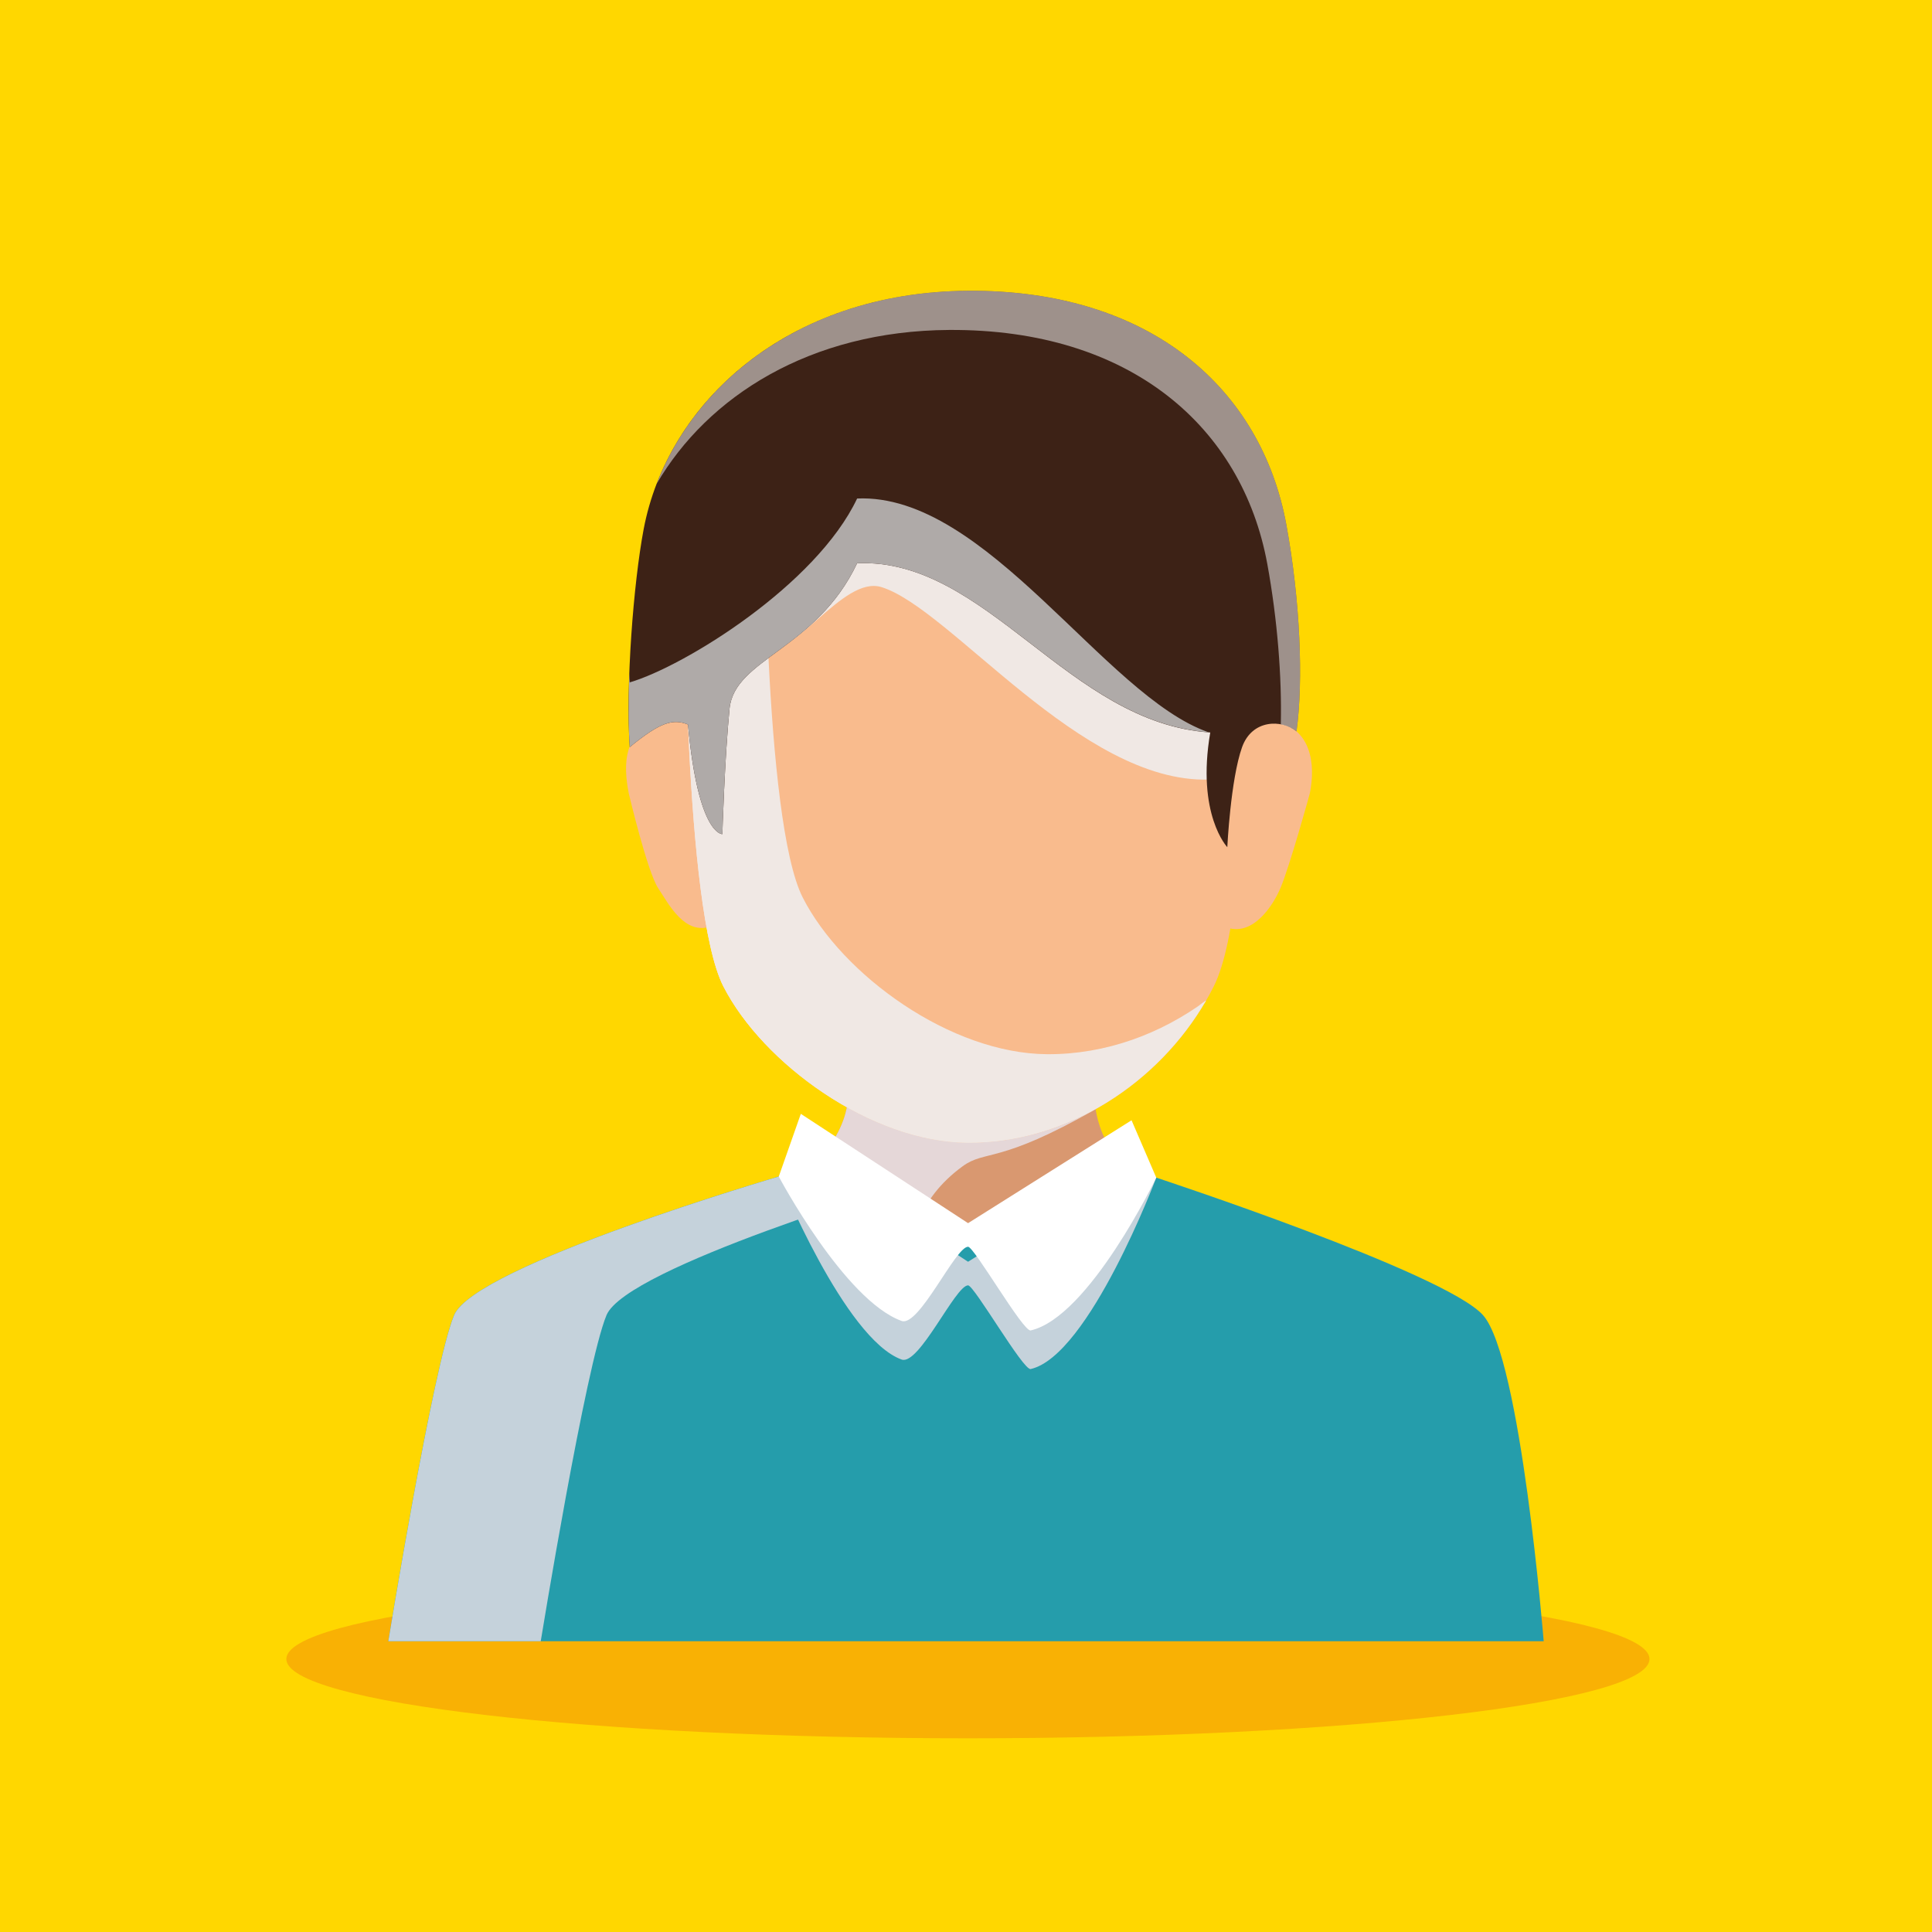
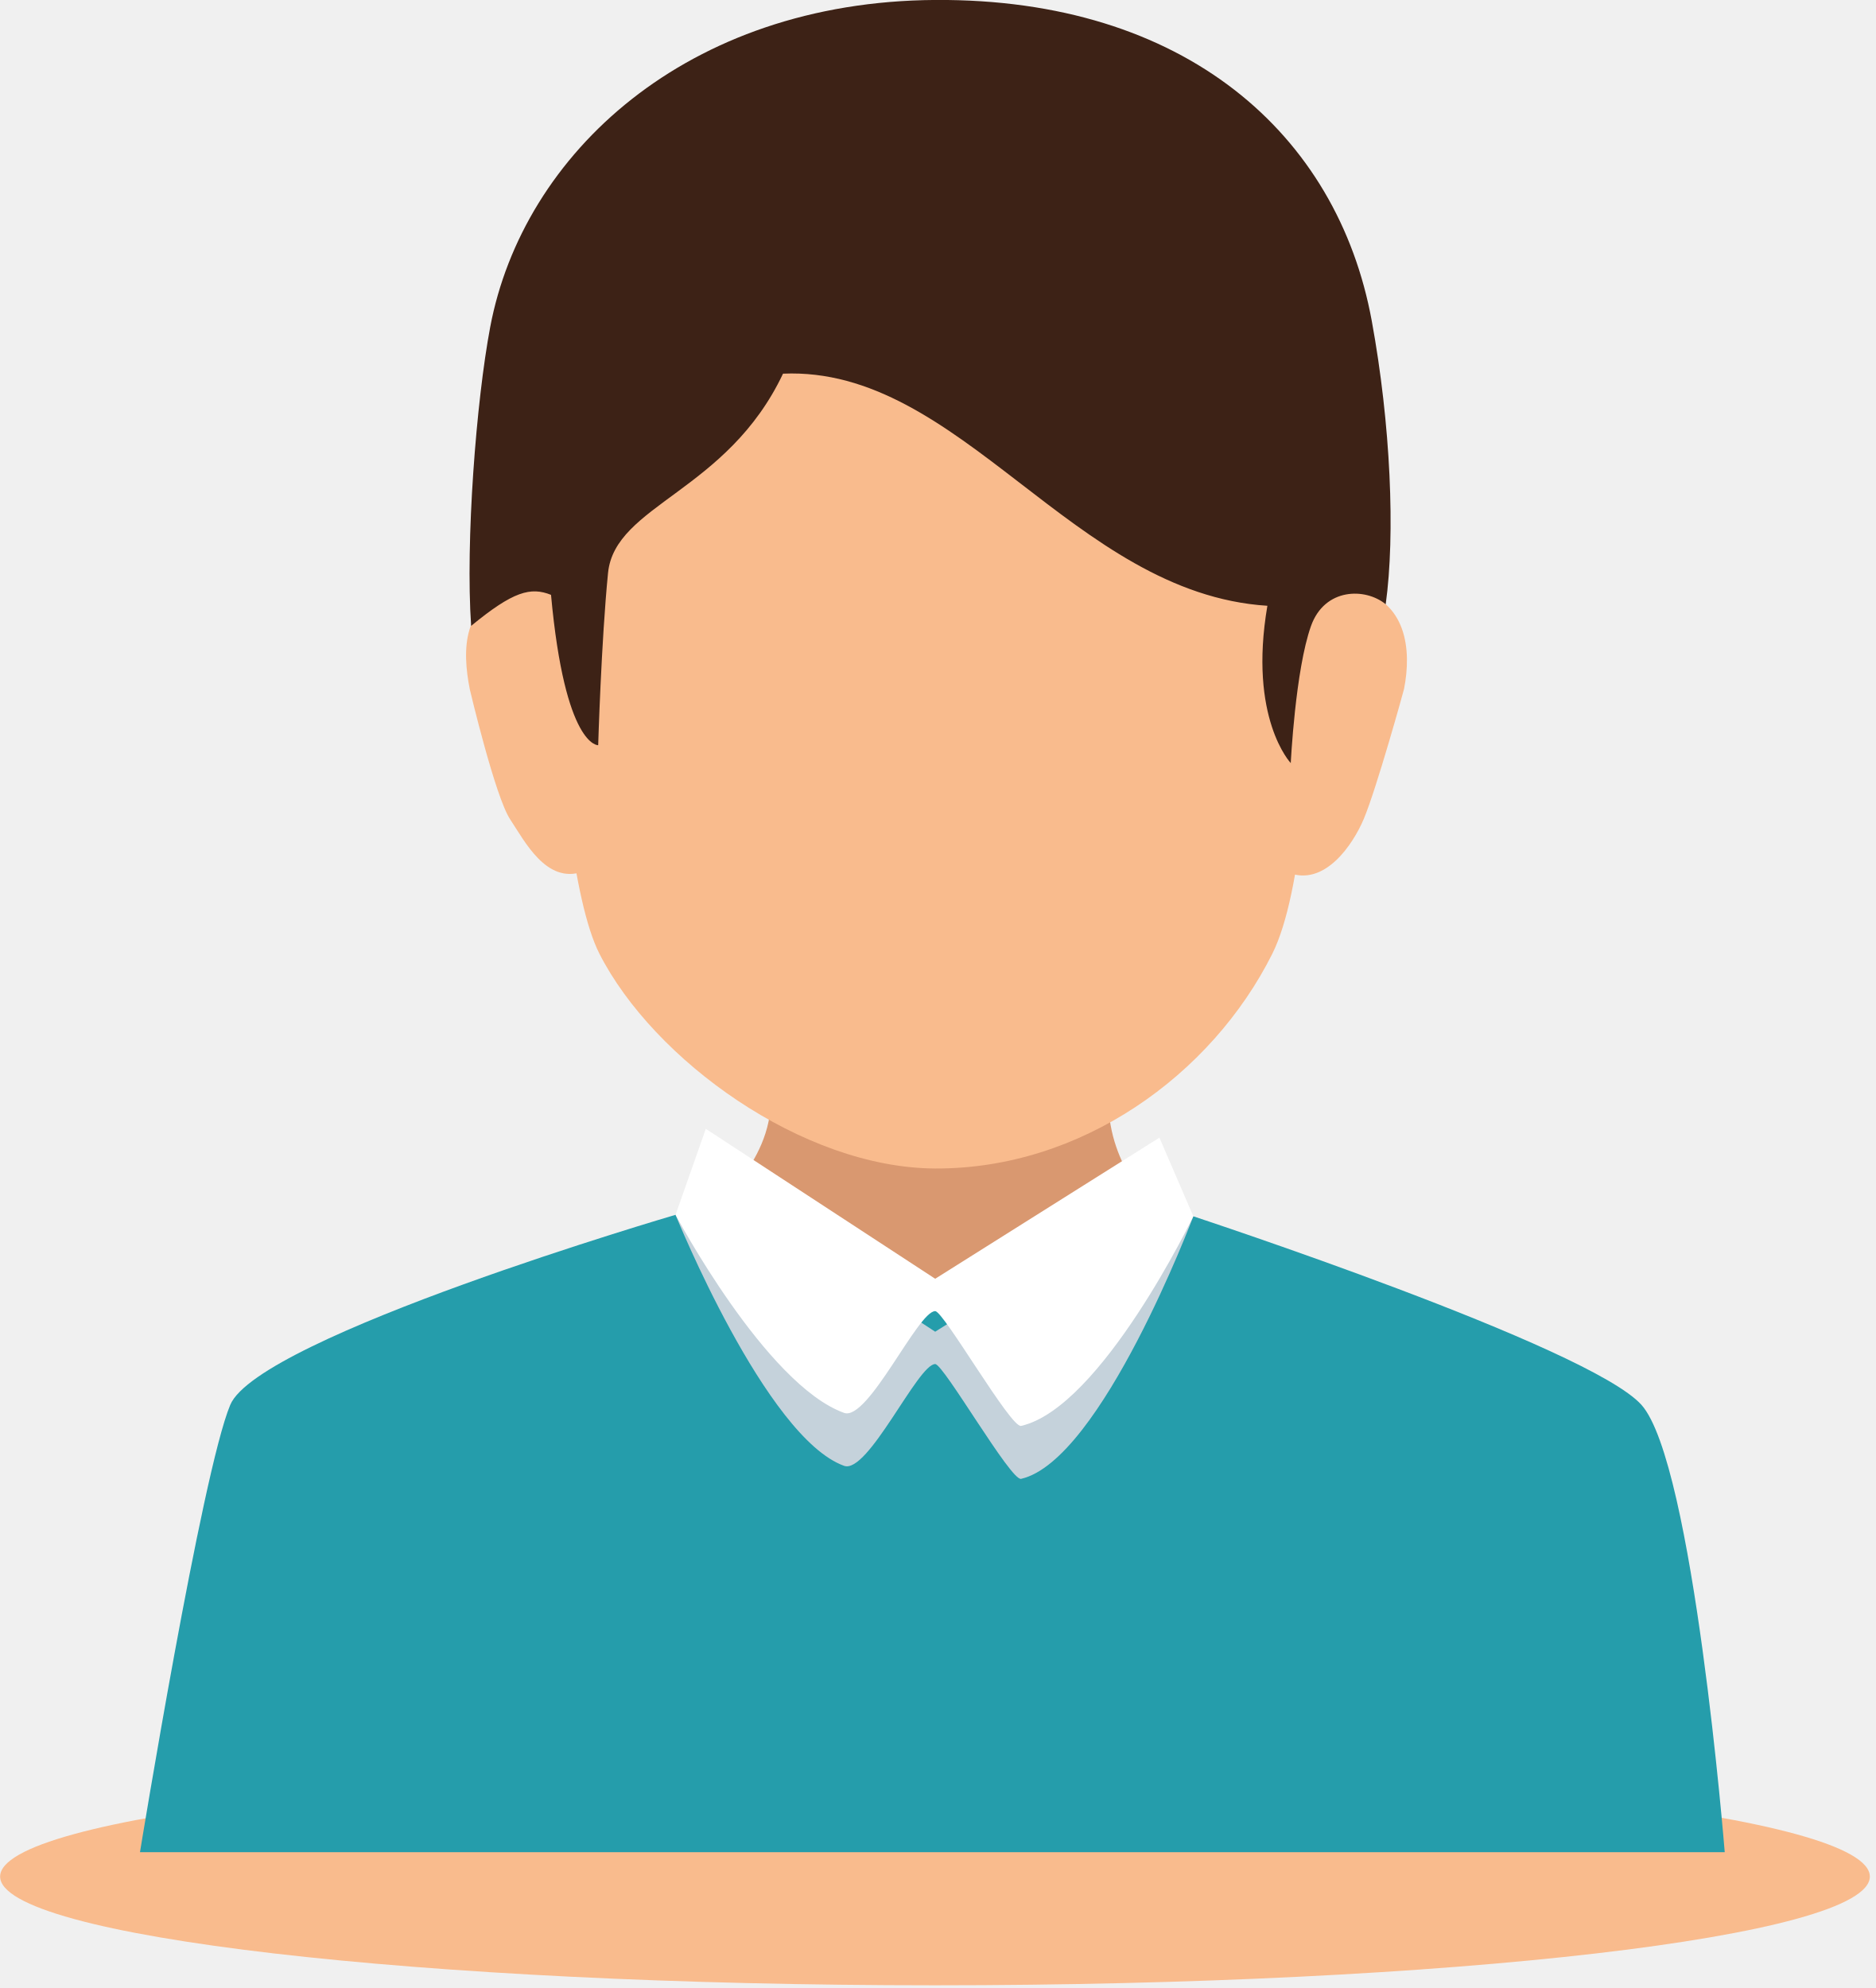
- <svg xmlns="http://www.w3.org/2000/svg" version="1.1" id="Capa_1" x="0px" y="0px" viewBox="0 0 425.197 425.197" style="enable-background:new 0 0 425.197 425.197;" xml:space="preserve">
-   <rect x="0" style="fill:#FFD700;" width="425.197" height="425.197" />
-   <ellipse style="fill:#F9B104;" cx="213.02" cy="365.117" rx="150" ry="17.448" />
-   <g>
-     <path style="fill:#F9BB8D;" d="M160.774,169.199c-1.246-6.277-7.222-12.121-15.422-10.329c-8.191,1.797-8.221,9.438-6.975,15.722   c0.07,0.325,4.101,17.302,6.472,20.871c2.367,3.578,5.805,10.366,11.568,8.432c3.812-1.279,6.056-8.068,6.958-12.968   C164.276,186.025,160.774,169.199,160.774,169.199z" />
-     <path style="fill:#F9BB8D;" d="M265.1,168.944c1.247-6.278,7.221-12.121,15.421-10.328c8.199,1.794,9.002,9.66,7.76,15.935   c-0.069,0.333-4.427,16.044-6.471,20.881c-1.682,3.983-6.261,10.997-12.212,8.544c-3.72-1.535-6.197-8.407-7.1-13.307   C261.598,185.77,265.1,168.944,265.1,168.944z" />
-     <path style="fill:#259DAB;" d="M85.461,361.205h254.276c0,0-5.012-62.414-13.354-71.767c-8.346-9.353-71.91-30.263-71.91-30.263   l-83.081-0.241c0,0-66.884,19.574-71.452,30.504C95.371,300.366,85.461,361.205,85.461,361.205z" />
-     <path style="fill:#C5D2DB;" d="M204.605,259.028l-33.212-0.095c0,0-66.884,19.574-71.452,30.504   c-4.569,10.929-14.479,71.767-14.479,71.767h33.543c0,0,9.91-60.839,14.478-71.767C137.874,278.933,199.79,260.451,204.605,259.028   z" />
-     <path style="fill:#D99870;" d="M180.38,254.849c0,0,20.945,17.175,32.693,17.175c11.745,0,32.685-17.175,32.685-17.175   s-8.862-10.315-2.753-23.867c6.108-13.549-68.125-12.439-59.495,0C192.136,243.422,180.38,254.849,180.38,254.849z" />
-     <path style="fill:#E5D7D8;" d="M202.142,268.927c1.563-4.294,4.7-8.598,9.729-12.261c5.027-3.665,8.003-0.374,29.269-12.578   c-0.584-3.723-0.348-8.198,1.865-13.107c6.108-13.549-68.125-12.439-59.495,0c8.626,12.44-3.13,23.867-3.13,23.867   S191.544,263.983,202.142,268.927z" />
-     <path style="fill:#C5D2DB;" d="M176.247,253.633l-4.855,5.301c0,0,14.473,35.747,27.041,40.277   c3.837,1.385,11.834-16.331,14.622-16.331c1.345,0,12.141,18.793,13.781,18.42c12.874-2.936,27.637-42.125,27.637-42.125   l-5.442-4.128l-35.976,22.642L176.247,253.633z" />
-     <path style="fill:#F9BB8D;" d="M273.104,121.97c0-27.239-16.875-54.569-61.553-54.569c-44.678,0-60.9,29.907-60.9,57.149   c0,1.43-0.138,75.5,8.538,92.508c8.674,17.004,32.553,34.362,53.879,34.442c23.321,0.092,44.278-14.889,54.07-34.442   C276.933,197.499,273.104,121.97,273.104,121.97z" />
-     <path style="fill:#F0E8E4;" d="M167.844,128.104c0.382,0.272,0.728,0.509,1.178,0.838c1.222,1.15-4.913,14.826-3.127,14.895   c8.85,1.862,19.468-17.307,28.115-14.621c15.224,4.739,43.856,43.108,71.957,42.357c7.385-7.121,7.138-49.604,7.138-49.604   c0-27.239-16.875-54.569-61.553-54.569c-37.018,0-54.458,20.535-59.365,43.068C159.097,113.422,164.882,119.134,167.844,128.104z" />
-     <path style="fill:#F0E8E4;" d="M230.563,232.011c-21.327-0.081-45.204-17.439-53.88-34.445   c-8.674-17.009-8.535-91.077-8.535-92.508c0-9.471,2.017-19.238,6.453-27.981c-17.037,11.015-23.948,29.778-23.948,47.474   c0,1.43-0.138,75.5,8.538,92.508c8.674,17.004,32.553,34.362,53.879,34.442c22.049,0.086,41.971-13.306,52.357-31.293   C255.493,227.532,243.391,232.059,230.563,232.011z" />
-     <g>
-       <path style="fill:#F0E8E4;" d="M265.126,220.657c0.092-0.155,0.21-0.294,0.301-0.449c-0.5,0.365-1.025,0.693-1.535,1.047    C264.31,221.068,264.715,220.852,265.126,220.657z" />
-       <path style="fill:#F0E8E4;" d="M223.192,245.755c-21.324-0.08-45.205-17.436-53.878-34.445    c-8.675-17.008-8.538-91.073-8.538-92.507c0-12.206,3.396-24.859,11.025-35.188c0.799-2.226,1.722-4.417,2.799-6.539    c-17.037,11.015-23.948,29.778-23.948,47.474c0,1.43-0.138,75.5,8.538,92.508c8.674,17.004,32.553,34.362,53.879,34.442    c12.096,0.049,23.479-4.054,33.073-10.653C239.013,243.984,231.25,245.789,223.192,245.755z" />
-     </g>
-     <path style="fill:#3D2216;" d="M283.099,115.474c-5.498-29.987-29.987-51.729-70.029-51.48   c-39.926,0.25-66.168,24.721-71.414,52.478c-2.249,11.888-3.986,34.487-3.062,47.957c6.759-5.558,9.546-6.281,12.819-4.978   c2.239,24.494,7.568,24.126,7.568,24.126s0.491-16.634,1.578-27.626c1.089-10.989,19.082-12.986,28.078-31.991   c28.49-1.239,46.48,35.247,77.718,37.245c-3.09,18.058,3.751,25.242,3.751,25.242s0.725-14.918,3.245-21.993   c2.197-6.165,8.749-6.165,11.988-3.491C286.895,149.744,286.137,132.041,283.099,115.474z" />
-     <g style="opacity:0.5;">
-       <path style="fill:#FFFFFF;" d="M283.099,115.474c-5.498-29.987-29.987-51.729-70.029-51.48    c-35.045,0.218-59.537,19.102-68.552,42.487c11.23-19.229,33.751-33.676,64.356-33.865c40.044-0.247,64.532,21.492,70.031,51.482    c2.233,12.181,3.224,24.957,2.978,35.339c1.301,0.244,2.52,0.758,3.456,1.526C286.895,149.744,286.137,132.041,283.099,115.474z" />
-     </g>
-     <g>
-       <path style="fill:#AFAAA8;" d="M188.638,109.712c-8.996,19.007-37.985,36.917-50.044,40.469c-0.042-0.615-0.052-1.339-0.083-1.992    c-0.221,5.941-0.232,11.635,0.083,16.24c6.759-5.558,9.546-6.281,12.819-4.978c2.239,24.494,7.568,24.126,7.568,24.126    s0.491-16.634,1.578-27.626c1.089-10.989,19.082-12.986,28.078-31.991c28.366-1.235,46.339,34.911,77.329,37.193    C243.109,153.218,217.128,108.475,188.638,109.712z" />
-     </g>
-     <path style="fill:#FFFFFF;" d="M176.247,245.137l-4.855,13.797c0,0,14.473,27.251,27.041,31.781   c3.837,1.385,11.834-16.329,14.622-16.329c1.345,0,12.141,18.794,13.781,18.418c12.874-2.936,27.637-33.629,27.637-33.629   l-5.442-12.624l-35.976,22.643L176.247,245.137z" />
-   </g>
+ <svg xmlns="http://www.w3.org/2000/svg" width="301" height="319" viewBox="0 0 301 319" fill="none">
+   <path d="M150.02 318.565C232.863 318.565 300.02 310.753 300.02 301.117C300.02 291.481 232.863 283.669 150.02 283.669C67.177 283.669 0.02 291.481 0.02 301.117C0.02 310.753 67.177 318.565 150.02 318.565Z" fill="#F9BB8D" />
+   <path d="M97.774 105.199C96.528 98.922 90.552 93.078 82.352 94.87C74.161 96.667 74.131 104.308 75.377 110.592C75.447 110.917 79.478 127.894 81.849 131.463C84.216 135.041 87.654 141.829 93.417 139.895C97.229 138.616 99.473 131.827 100.375 126.927C101.276 122.025 97.774 105.199 97.774 105.199Z" fill="#F9BB8D" />
+   <path d="M202.1 104.944C203.347 98.666 209.321 92.823 217.521 94.616C225.72 96.41 226.523 104.276 225.281 110.551C225.212 110.884 220.854 126.595 218.81 131.432C217.128 135.415 212.549 142.429 206.598 139.976C202.878 138.441 200.401 131.569 199.498 126.669C198.598 121.77 202.1 104.944 202.1 104.944Z" fill="#F9BB8D" />
+   <path d="M22.461 297.205H276.737C276.737 297.205 271.725 234.791 263.383 225.438C255.037 216.085 191.473 195.175 191.473 195.175L108.392 194.934C108.392 194.934 41.508 214.508 36.94 225.438C32.371 236.366 22.461 297.205 22.461 297.205Z" fill="#259DAB" />
+   <path d="M117.38 190.849C117.38 190.849 138.325 208.024 150.073 208.024C161.818 208.024 182.758 190.849 182.758 190.849C182.758 190.849 173.896 180.534 180.005 166.982C186.113 153.433 111.88 154.543 120.51 166.982C129.136 179.422 117.38 190.849 117.38 190.849Z" fill="#D99870" />
+   <path d="M113.247 189.633L108.392 194.934C108.392 194.934 122.865 230.681 135.433 235.211C139.27 236.596 147.267 218.88 150.055 218.88C151.4 218.88 162.196 237.673 163.836 237.3C176.71 234.364 191.473 195.175 191.473 195.175L186.031 191.047L150.055 213.689L113.247 189.633Z" fill="#C5D2DB" />
+   <path d="M210.104 57.97C210.104 30.731 193.229 3.401 148.551 3.401C103.873 3.401 87.651 33.308 87.651 60.55C87.651 61.98 87.513 136.05 96.189 153.058C104.863 170.062 128.742 187.42 150.068 187.5C173.389 187.592 194.346 172.611 204.138 153.058C213.933 133.499 210.104 57.97 210.104 57.97Z" fill="#F9BB8D" />
+   <path d="M220.099 51.474C214.601 21.487 190.112 -0.255 150.07 -0.006C110.144 0.244 83.902 24.715 78.656 52.472C76.407 64.36 74.67 86.959 75.594 100.429C82.353 94.871 85.14 94.148 88.413 95.451C90.652 119.945 95.981 119.577 95.981 119.577C95.981 119.577 96.472 102.943 97.559 91.951C98.648 80.962 116.641 78.965 125.637 59.96C154.127 58.721 172.117 95.207 203.355 97.205C200.265 115.263 207.106 122.447 207.106 122.447C207.106 122.447 207.831 107.529 210.351 100.454C212.548 94.289 219.1 94.289 222.339 96.963C223.895 85.744 223.137 68.041 220.099 51.474Z" fill="#3D2216" />
+   <path d="M113.247 181.137L108.392 194.934C108.392 194.934 122.865 222.185 135.433 226.715C139.27 228.1 147.267 210.386 150.055 210.386C151.4 210.386 162.196 229.18 163.836 228.804C176.71 225.868 191.473 195.175 191.473 195.175L186.031 182.551L150.055 205.194L113.247 181.137Z" fill="white" />
</svg>
